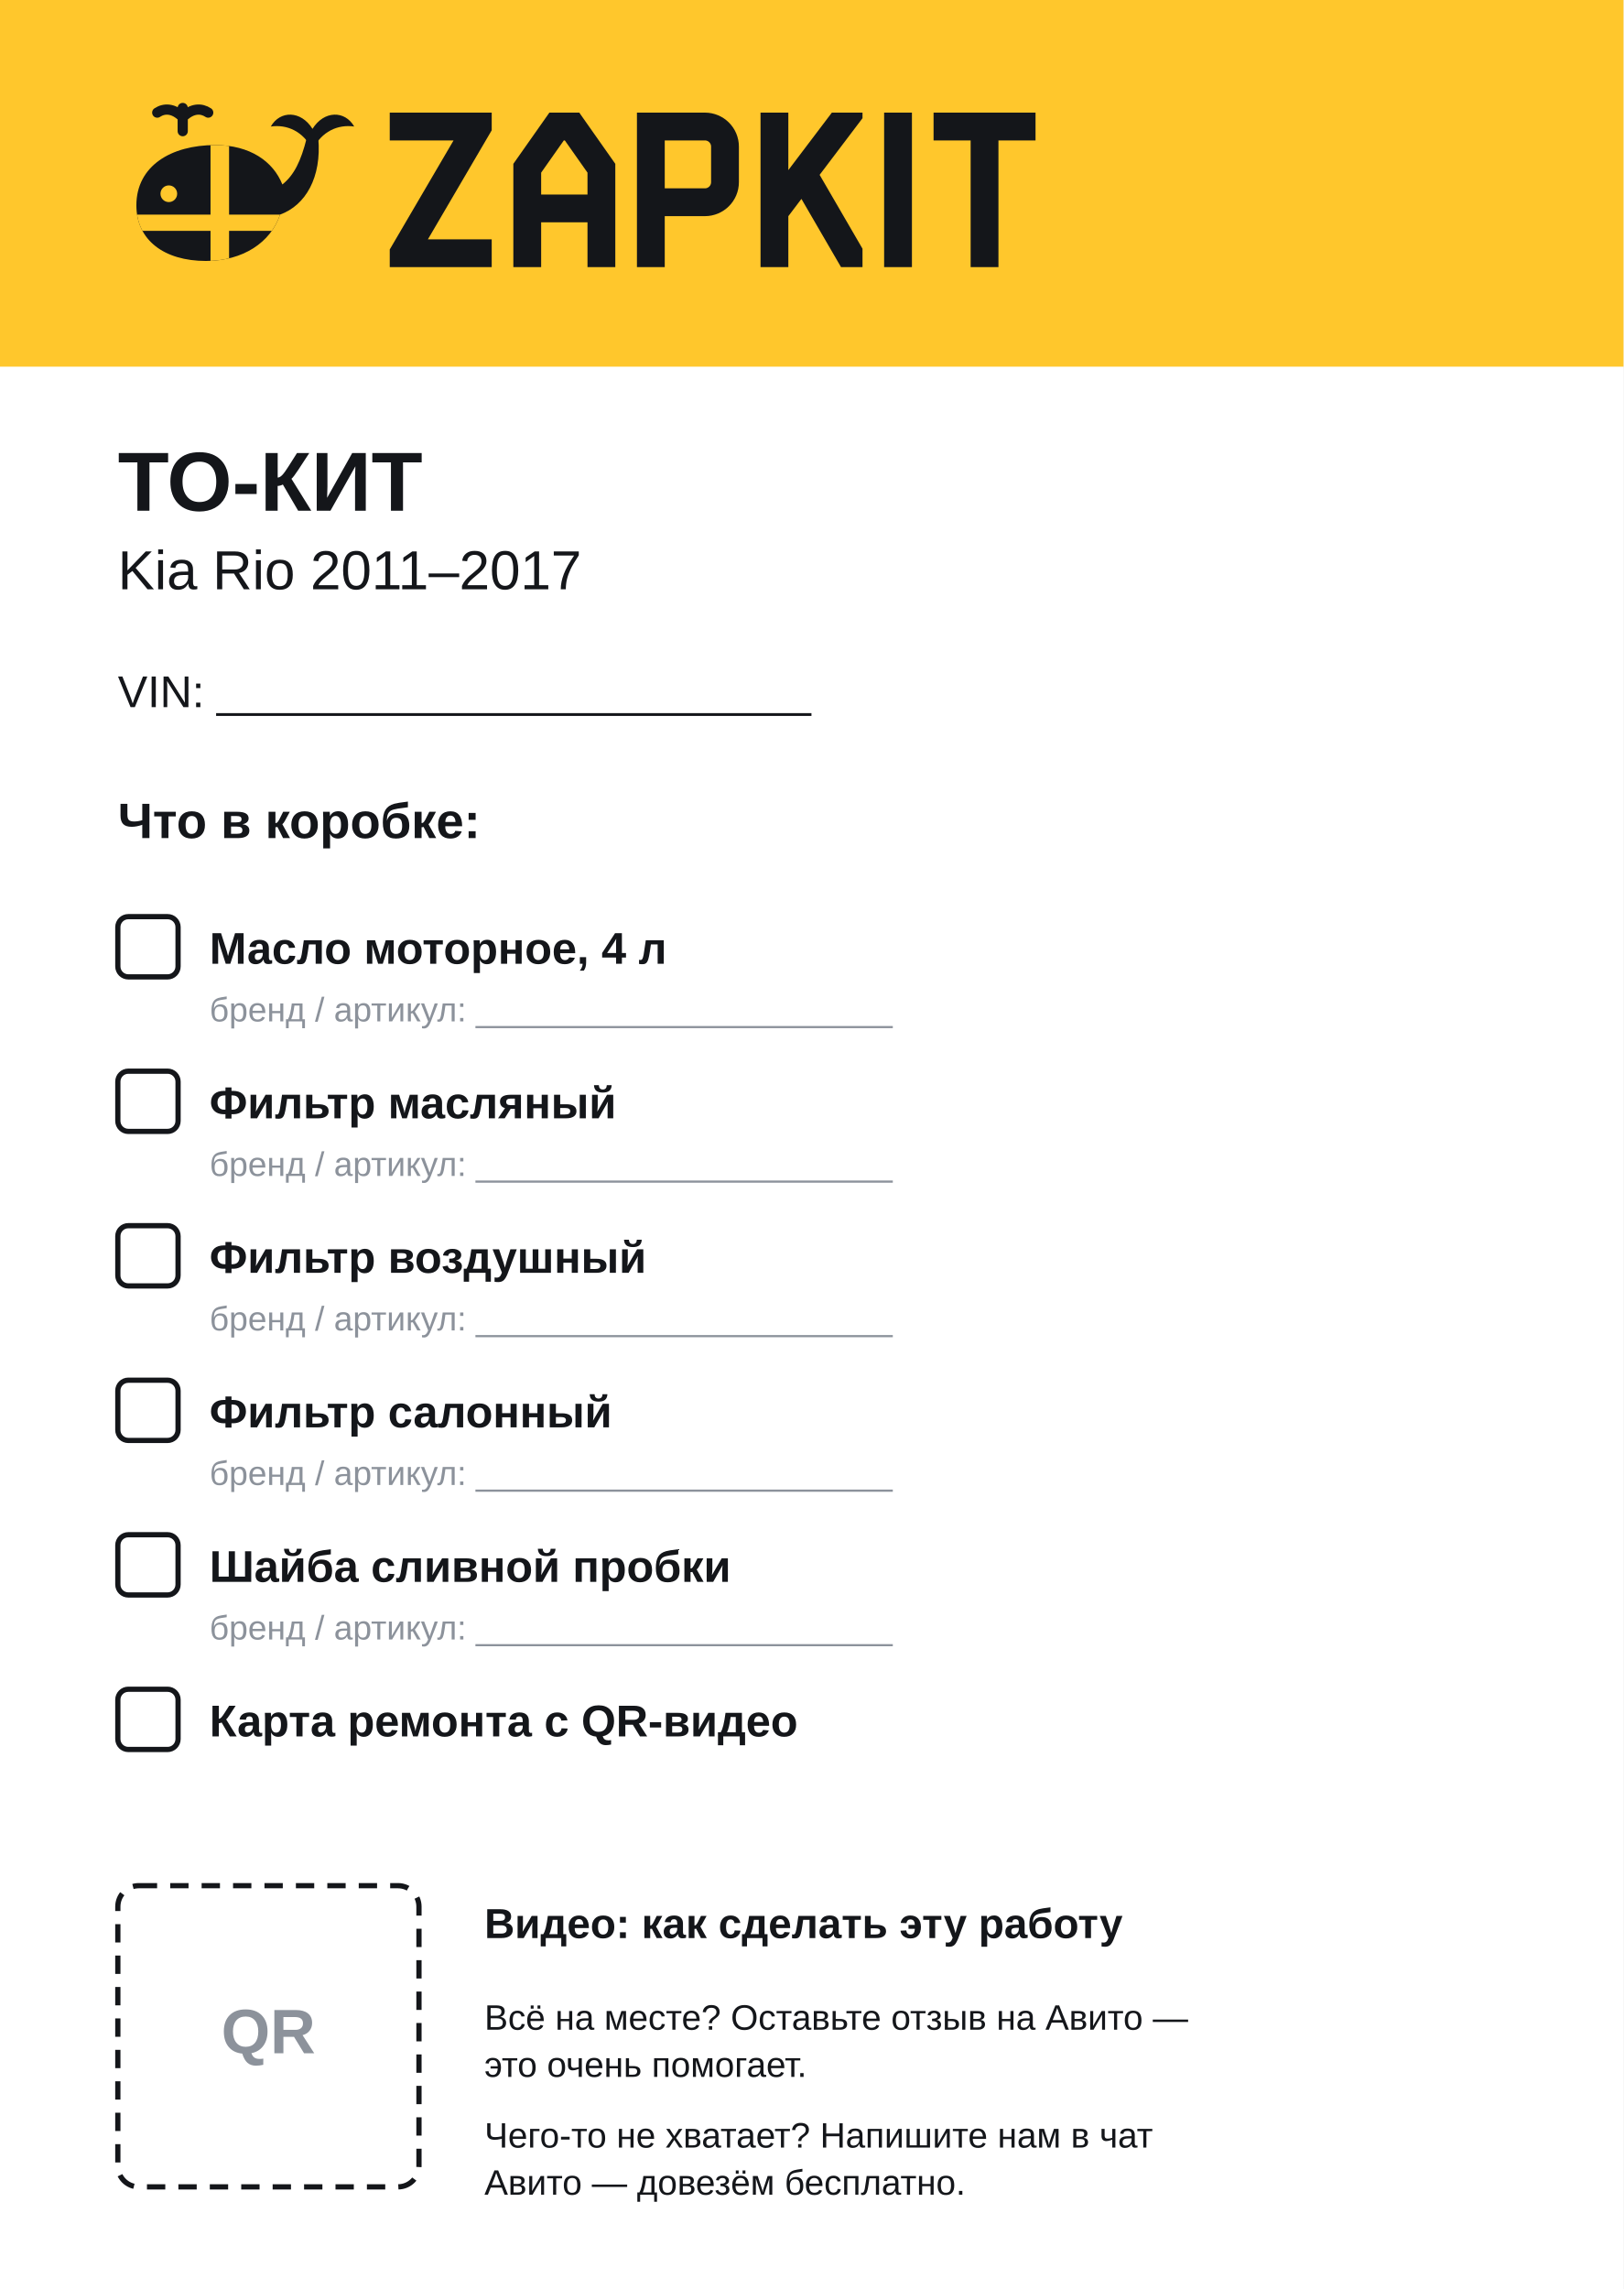
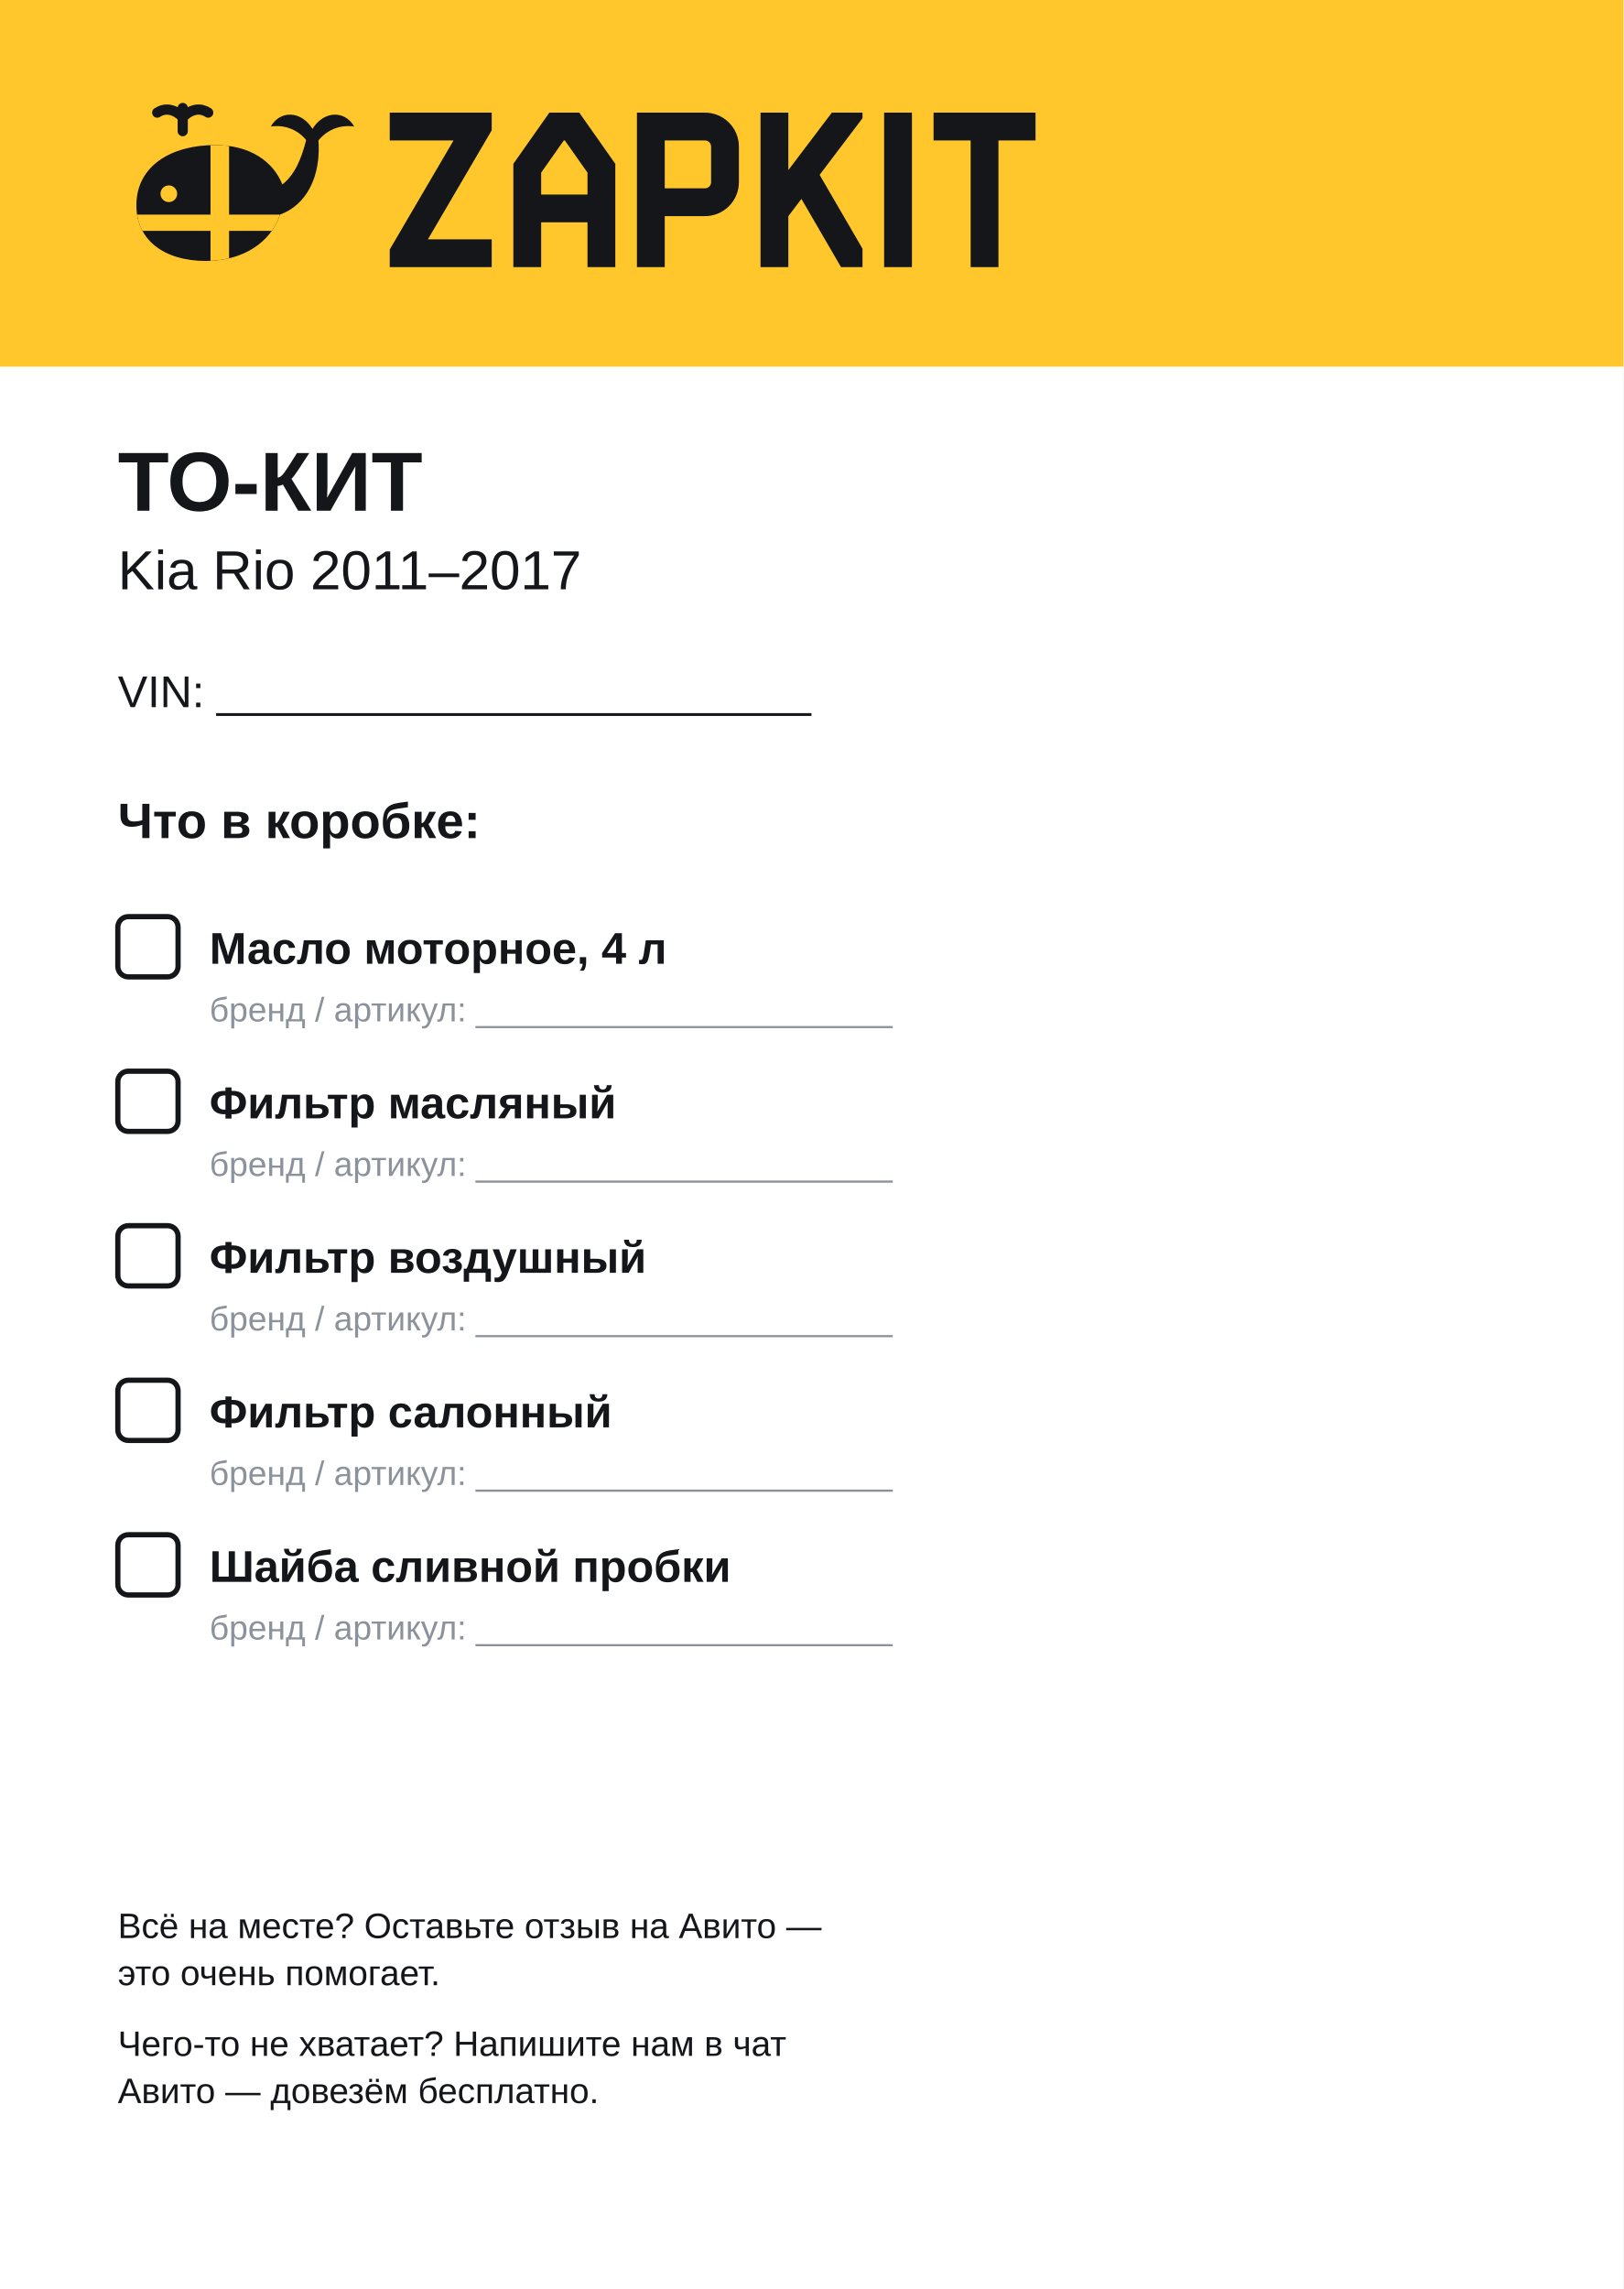
<svg xmlns="http://www.w3.org/2000/svg" viewBox="0 0 1240 1748" width="1240" height="1748" role="img" aria-label="ZAPKIT — карта ремонта: ТО-КИТ Kia Rio 2011–2017">
  <rect width="1240" height="1748" fill="#FFFFFF" />
  <rect width="1240" height="280" fill="#FFC72C" />
  <g transform="translate(90 86) scale(1.18)">
    <g transform="translate(0 -30) scale(1.5)">
      <defs>
        <clipPath id="wb-r3">
          <path d="M8,60 C8,43 23,34 42,34 C57,34 67,41 71,51 C76,47 79,41 81.5,31 L86.5,31 C88,48 81,60 70,64 C66,76 54,84 38,84 C20,84 8,75 8,60 Z" />
        </clipPath>
      </defs>
      <path fill="#14161A" d="M8,60 C8,43 23,34 42,34 C57,34 67,41 71,51 C76,47 79,41 81.5,31 L86.5,31 C88,48 81,60 70,64 C66,76 54,84 38,84 C20,84 8,75 8,60 Z" />
      <path fill="#14161A" d="M84,36 C80,28 73,25 66,26 C70,19 79,19 84,27 C89,19 98,19 102,26 C95,25 88,28 84,36 Z" />
      <g clip-path="url(#wb-r3)" fill="#FFC72C">
        <rect x="40" y="30" width="8" height="60" />
        <rect x="0" y="64" width="90" height="7" />
      </g>
      <circle cx="22" cy="55" r="3.6" fill="#FFC72C" />
      <path d="M28,28 V18 M28,22 C24,18 20,18 17,20 M28,22 C32,18 36,18 39,20" fill="none" stroke="#14161A" stroke-width="4.4" stroke-linecap="round" />
    </g>
    <g transform="translate(176 0)">
      <defs>
        <clipPath id="c66-r3">
          <rect width="66" height="100" />
        </clipPath>
        <clipPath id="c18-r3">
          <rect width="18" height="100" />
        </clipPath>
      </defs>
      <g transform="translate(0 0)">
        <path clip-path="url(#c66-r3)" d="M0,9 H57 L9,91 H66" fill="none" stroke="#14161A" stroke-width="18" stroke-linejoin="miter" stroke-miterlimit="10" />
      </g>
      <g transform="translate(80 0)">
        <path clip-path="url(#c66-r3)" d="M9,100 V36 L28,9 H38 L57,36 V100 M9,62 H57" fill="none" stroke="#14161A" stroke-width="18" stroke-linejoin="miter" stroke-miterlimit="10" />
      </g>
      <g transform="translate(160 0)">
        <path clip-path="url(#c66-r3)" d="M9,100 V9 H44 A13,13 0 0 1 57,22 V45 A13,13 0 0 1 44,58 H9" fill="none" stroke="#14161A" stroke-width="18" stroke-linejoin="miter" stroke-miterlimit="10" />
      </g>
      <g transform="translate(240 0)">
        <path clip-path="url(#c66-r3)" d="M9,0 V100 M9,64 L62,-6 M30,44 L66,106" fill="none" stroke="#14161A" stroke-width="18" stroke-linejoin="miter" stroke-miterlimit="10" />
      </g>
      <g transform="translate(320 0)">
        <path clip-path="url(#c18-r3)" d="M9,0 V100" fill="none" stroke="#14161A" stroke-width="18" stroke-linejoin="miter" stroke-miterlimit="10" />
      </g>
      <g transform="translate(352 0)">
        <path clip-path="url(#c66-r3)" d="M0,9 H66 M33,9 V100" fill="none" stroke="#14161A" stroke-width="18" stroke-linejoin="miter" stroke-miterlimit="10" />
      </g>
    </g>
  </g>
  <text x="90" y="390" font-family="'Liberation Sans', Arial, Helvetica, sans-serif" font-size="64" font-weight="700" fill="#14161A" text-anchor="start">ТО-КИТ</text>
  <text x="90" y="450" font-family="'Liberation Sans', Arial, Helvetica, sans-serif" font-size="42" font-weight="400" fill="#14161A" text-anchor="start">Kia Rio 2011–2017</text>
  <text x="90" y="540" font-family="'Liberation Sans', Arial, Helvetica, sans-serif" font-size="34" font-weight="400" fill="#14161A" text-anchor="start">VIN: ________________________</text>
  <text x="90" y="640" font-family="'Liberation Sans', Arial, Helvetica, sans-serif" font-size="38" font-weight="700" fill="#14161A" text-anchor="start">Что в коробке:</text>
  <rect x="90" y="700" width="46" height="46" rx="8" fill="none" stroke="#14161A" stroke-width="4" />
  <text x="160" y="736" font-family="'Liberation Sans', Arial, Helvetica, sans-serif" font-size="34" font-weight="700" fill="#14161A" text-anchor="start">Масло моторное, 4 л</text>
  <text x="160" y="780" font-family="'Liberation Sans', Arial, Helvetica, sans-serif" font-size="26" font-weight="400" fill="#8C929B" text-anchor="start">бренд / артикул: ______________________</text>
  <rect x="90" y="818" width="46" height="46" rx="8" fill="none" stroke="#14161A" stroke-width="4" />
  <text x="160" y="854" font-family="'Liberation Sans', Arial, Helvetica, sans-serif" font-size="34" font-weight="700" fill="#14161A" text-anchor="start">Фильтр масляный</text>
  <text x="160" y="898" font-family="'Liberation Sans', Arial, Helvetica, sans-serif" font-size="26" font-weight="400" fill="#8C929B" text-anchor="start">бренд / артикул: ______________________</text>
  <rect x="90" y="936" width="46" height="46" rx="8" fill="none" stroke="#14161A" stroke-width="4" />
  <text x="160" y="972" font-family="'Liberation Sans', Arial, Helvetica, sans-serif" font-size="34" font-weight="700" fill="#14161A" text-anchor="start">Фильтр воздушный</text>
  <text x="160" y="1016" font-family="'Liberation Sans', Arial, Helvetica, sans-serif" font-size="26" font-weight="400" fill="#8C929B" text-anchor="start">бренд / артикул: ______________________</text>
  <rect x="90" y="1054" width="46" height="46" rx="8" fill="none" stroke="#14161A" stroke-width="4" />
  <text x="160" y="1090" font-family="'Liberation Sans', Arial, Helvetica, sans-serif" font-size="34" font-weight="700" fill="#14161A" text-anchor="start">Фильтр салонный</text>
  <text x="160" y="1134" font-family="'Liberation Sans', Arial, Helvetica, sans-serif" font-size="26" font-weight="400" fill="#8C929B" text-anchor="start">бренд / артикул: ______________________</text>
  <rect x="90" y="1172" width="46" height="46" rx="8" fill="none" stroke="#14161A" stroke-width="4" />
  <text x="160" y="1208" font-family="'Liberation Sans', Arial, Helvetica, sans-serif" font-size="34" font-weight="700" fill="#14161A" text-anchor="start">Шайба сливной пробки</text>
  <text x="160" y="1252" font-family="'Liberation Sans', Arial, Helvetica, sans-serif" font-size="26" font-weight="400" fill="#8C929B" text-anchor="start">бренд / артикул: ______________________</text>
-   <rect x="90" y="1290" width="46" height="46" rx="8" fill="none" stroke="#14161A" stroke-width="4" />
-   <text x="160" y="1326" font-family="'Liberation Sans', Arial, Helvetica, sans-serif" font-size="34" font-weight="700" fill="#14161A" text-anchor="start">Карта ремонта с QR-видео</text>
-   <rect x="90" y="1440" width="230" height="230" rx="16" fill="none" stroke="#14161A" stroke-width="4" stroke-dasharray="14 10" />
-   <text x="205" y="1568" font-family="'Liberation Sans', Arial, Helvetica, sans-serif" font-size="48" font-weight="700" fill="#8C929B" text-anchor="middle">QR</text>
-   <text x="370" y="1480" font-family="'Liberation Sans', Arial, Helvetica, sans-serif" font-size="32" font-weight="700" fill="#14161A" text-anchor="start">Видео: как сделать эту работу</text>
-   <text x="370" y="1550" font-family="'Liberation Sans', Arial, Helvetica, sans-serif" font-size="27" font-weight="400" fill="#14161A" text-anchor="start">Всё на месте? Оставьте отзыв на Авито —</text>
-   <text x="370" y="1586" font-family="'Liberation Sans', Arial, Helvetica, sans-serif" font-size="27" font-weight="400" fill="#14161A" text-anchor="start">это очень помогает.</text>
-   <text x="370" y="1640" font-family="'Liberation Sans', Arial, Helvetica, sans-serif" font-size="27" font-weight="400" fill="#14161A" text-anchor="start">Чего-то не хватает? Напишите нам в чат</text>
-   <text x="370" y="1676" font-family="'Liberation Sans', Arial, Helvetica, sans-serif" font-size="27" font-weight="400" fill="#14161A" text-anchor="start">Авито — довезём бесплатно.</text>
+   <text x="90" y="1480" font-family="'Liberation Sans', Arial, Helvetica, sans-serif" font-size="27" font-weight="400" fill="#14161A" text-anchor="start">Всё на месте? Оставьте отзыв на Авито —</text>
+   <text x="90" y="1516" font-family="'Liberation Sans', Arial, Helvetica, sans-serif" font-size="27" font-weight="400" fill="#14161A" text-anchor="start">это очень помогает.</text>
+   <text x="90" y="1570" font-family="'Liberation Sans', Arial, Helvetica, sans-serif" font-size="27" font-weight="400" fill="#14161A" text-anchor="start">Чего-то не хватает? Напишите нам в чат</text>
+   <text x="90" y="1606" font-family="'Liberation Sans', Arial, Helvetica, sans-serif" font-size="27" font-weight="400" fill="#14161A" text-anchor="start">Авито — довезём бесплатно.</text>
</svg>
